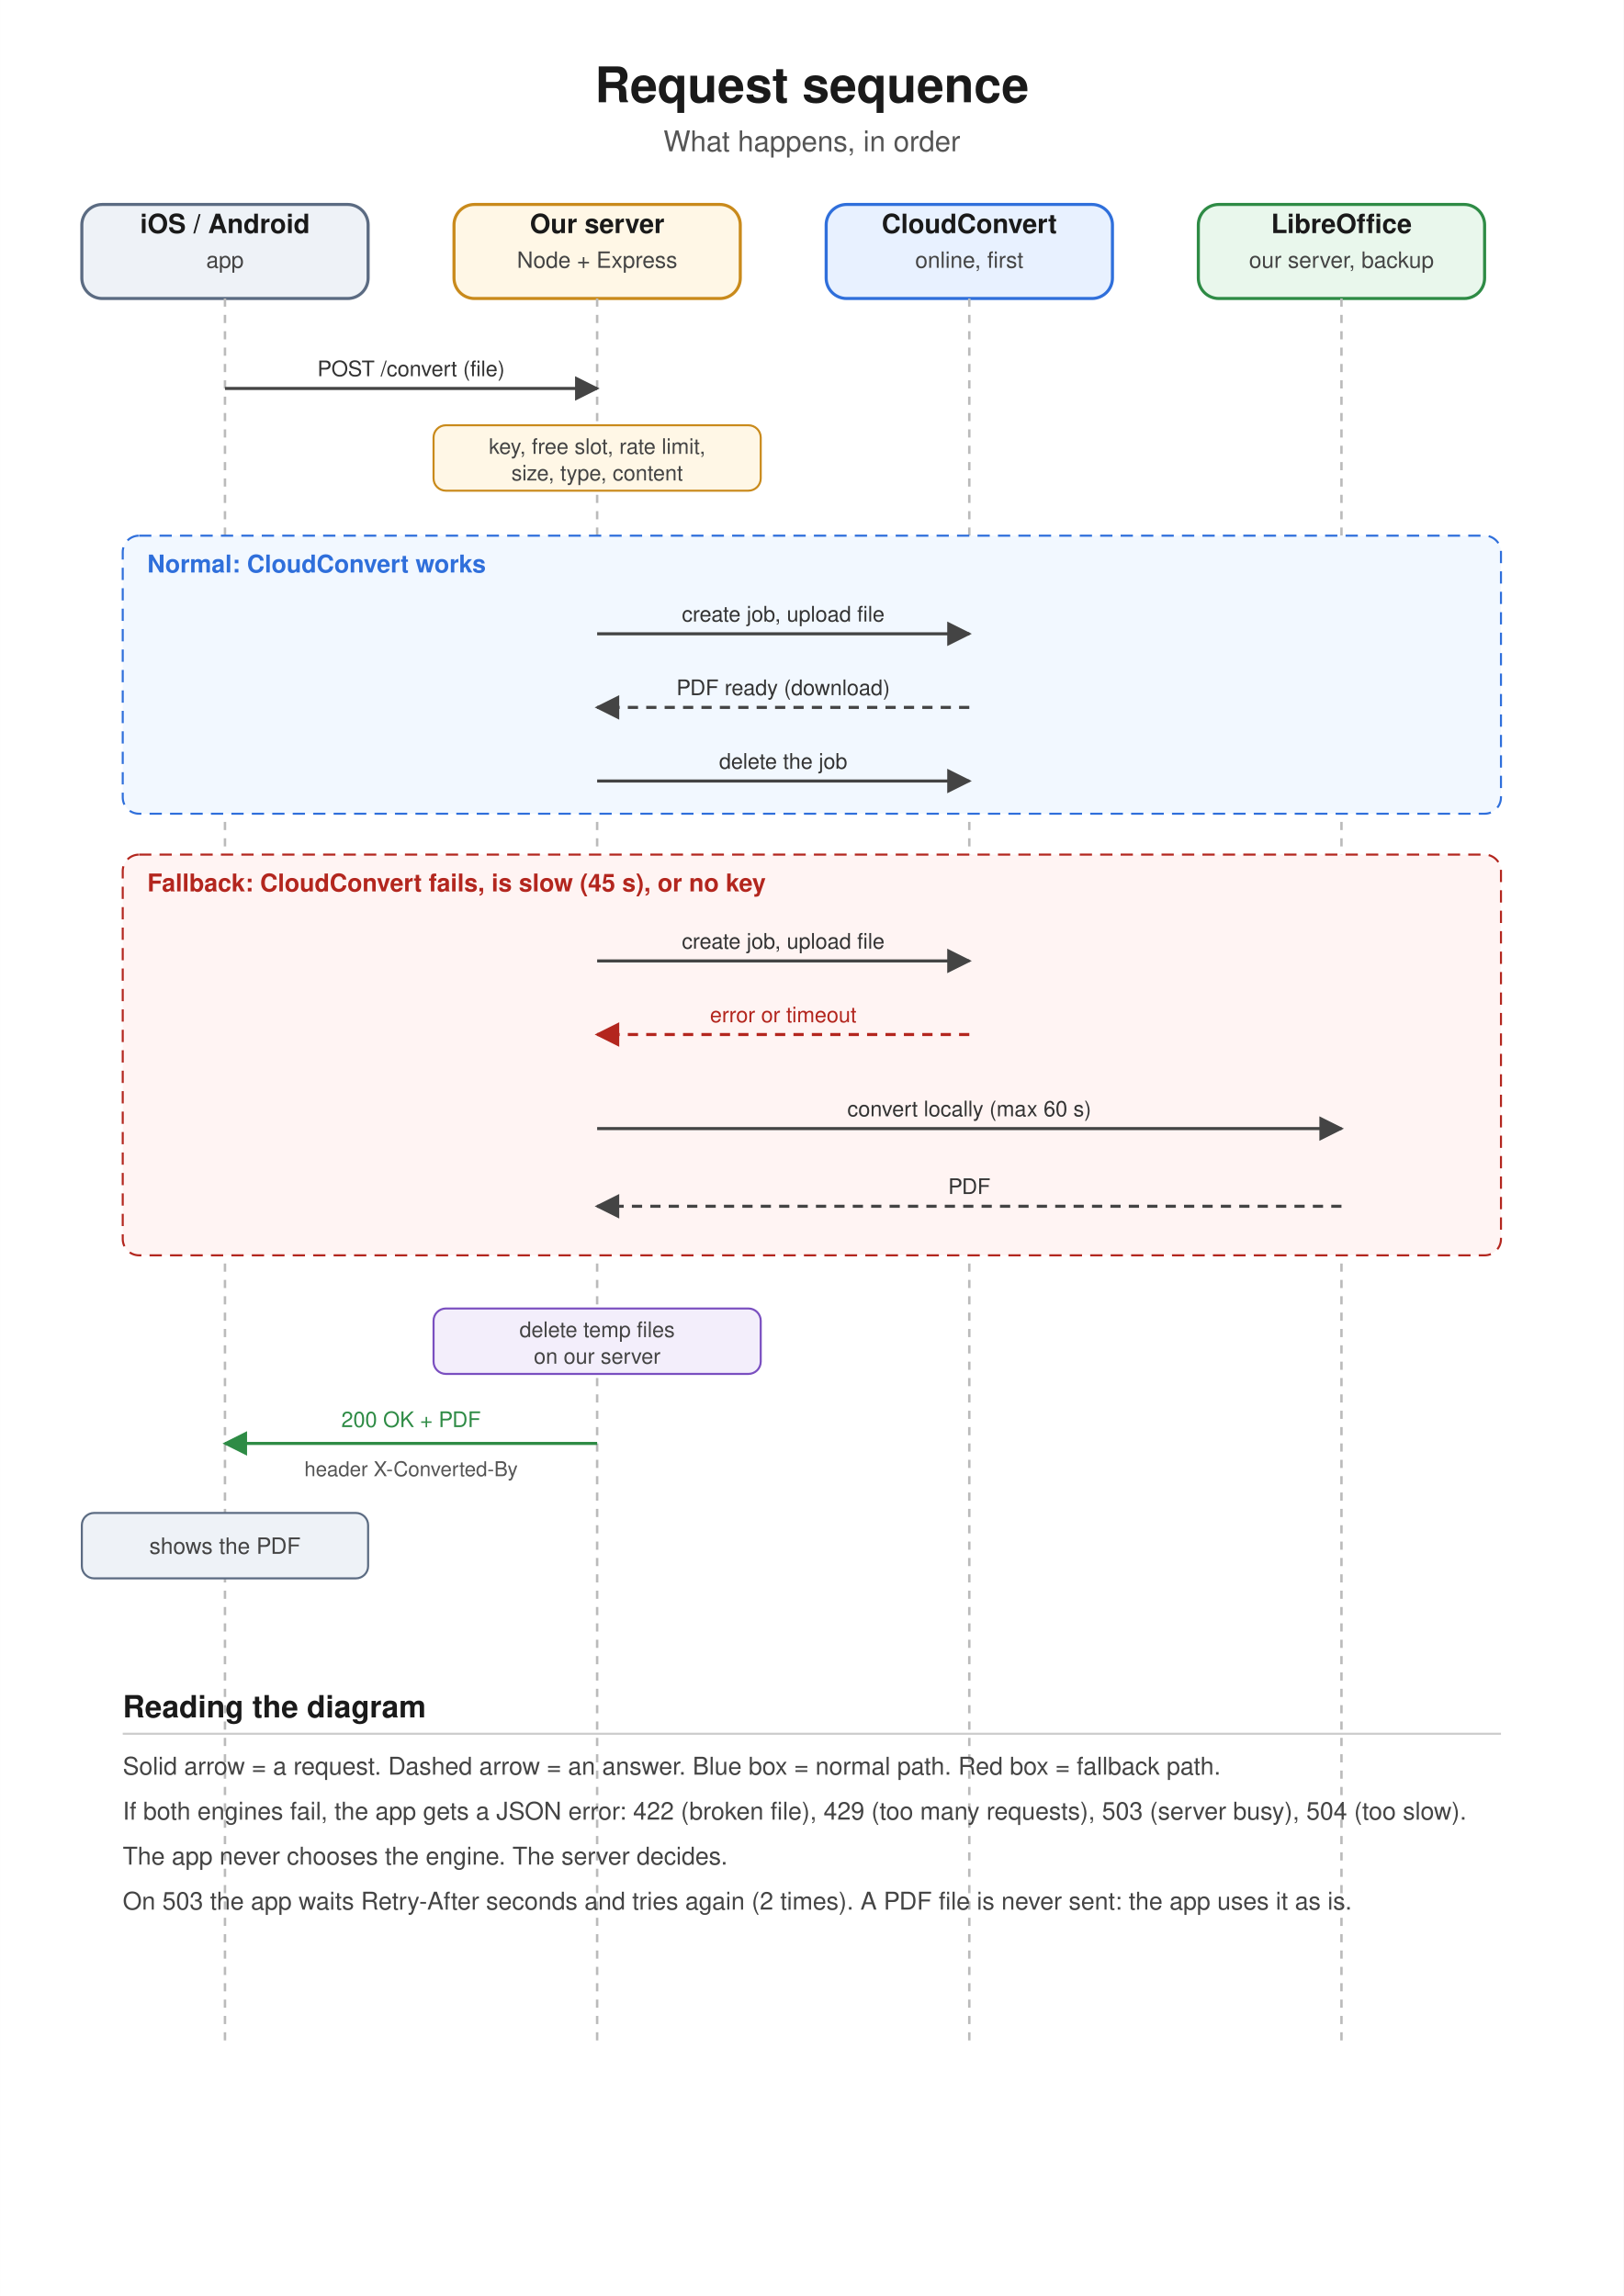
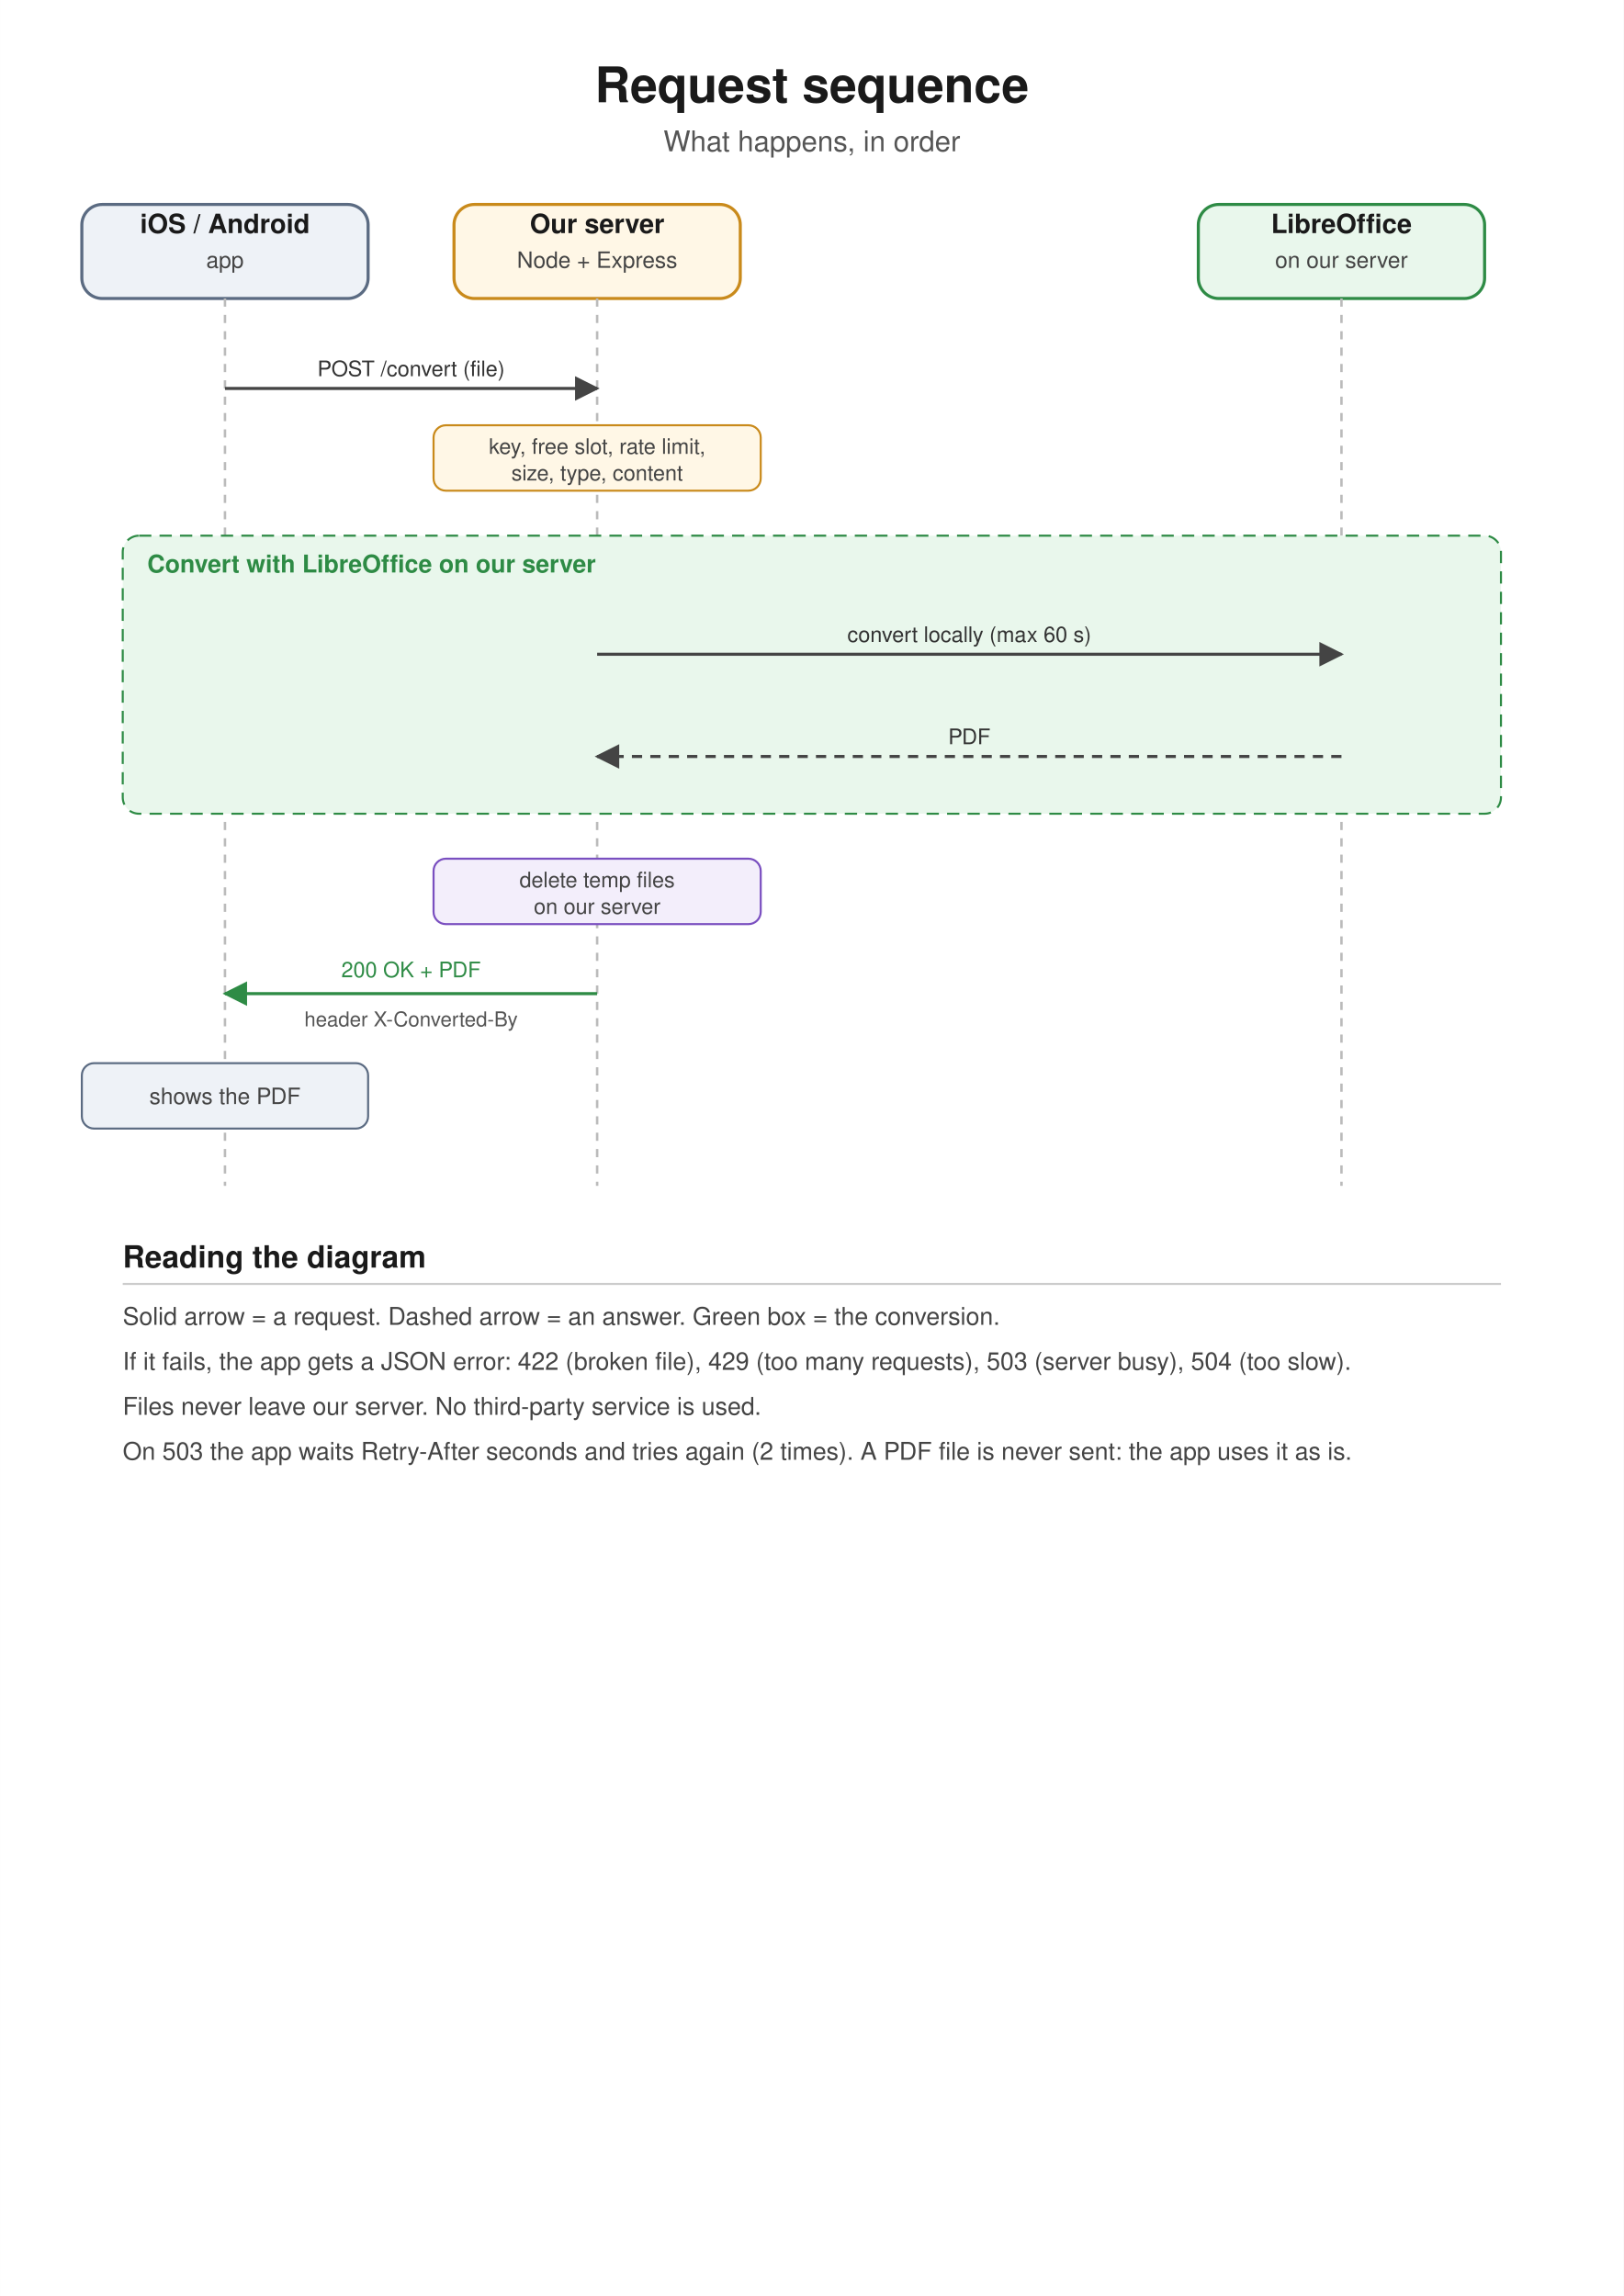
<svg xmlns="http://www.w3.org/2000/svg" width="210mm" height="297mm" viewBox="0 0 794 1123" font-family="Helvetica, Arial, sans-serif">
  <defs>
    <marker id="ar" viewBox="0 0 10 10" refX="9" refY="5" markerWidth="8" markerHeight="8" orient="auto">
      <path d="M0,0 L10,5 L0,10 z" fill="context-stroke" />
    </marker>
    <marker id="a1" viewBox="0 0 10 10" refX="9" refY="5" markerWidth="8" markerHeight="8" orient="auto">
      <path d="M0,0 L10,5 L0,10 z" fill="#444" />
    </marker>
    <marker id="a2" viewBox="0 0 10 10" refX="9" refY="5" markerWidth="8" markerHeight="8" orient="auto">
      <path d="M0,0 L10,5 L0,10 z" fill="#b3261e" />
    </marker>
    <marker id="a3" viewBox="0 0 10 10" refX="9" refY="5" markerWidth="8" markerHeight="8" orient="auto">
      <path d="M0,0 L10,5 L0,10 z" fill="#2e8b45" />
    </marker>
  </defs>
  <rect width="794" height="1123" fill="#fff" />
  <text x="397" y="50" text-anchor="middle" font-size="24" font-weight="bold" fill="#1a1a1a">Request sequence</text>
  <text x="397" y="74" text-anchor="middle" font-size="14" font-weight="normal" fill="#555">What happens, in order</text>
  <rect x="40" y="100" width="140" height="46" rx="10" fill="#eef2f7" stroke="#5b6b82" stroke-width="1.5" />
  <text x="110.0" y="114.0" text-anchor="middle" font-size="13" font-weight="bold" fill="#1a1a1a">iOS / Android</text>
  <text x="110.0" y="131.0" text-anchor="middle" font-size="11" font-weight="normal" fill="#444">app</text>
-   <line x1="110" y1="146" x2="110" y2="1000" stroke="#bbb" stroke-width="1.2" stroke-dasharray="4 4" />
+   <line x1="110" y1="146" x2="110" y2="580" stroke="#bbb" stroke-width="1.2" stroke-dasharray="4 4" />
  <rect x="222" y="100" width="140" height="46" rx="10" fill="#fff7e6" stroke="#c98a1b" stroke-width="1.5" />
  <text x="292.0" y="114.0" text-anchor="middle" font-size="13" font-weight="bold" fill="#1a1a1a">Our server</text>
  <text x="292.0" y="131.0" text-anchor="middle" font-size="11" font-weight="normal" fill="#444">Node + Express</text>
-   <line x1="292" y1="146" x2="292" y2="1000" stroke="#bbb" stroke-width="1.2" stroke-dasharray="4 4" />
-   <rect x="404" y="100" width="140" height="46" rx="10" fill="#e8f1ff" stroke="#2f6fdb" stroke-width="1.5" />
-   <text x="474.0" y="114.0" text-anchor="middle" font-size="13" font-weight="bold" fill="#1a1a1a">CloudConvert</text>
-   <text x="474.0" y="131.0" text-anchor="middle" font-size="11" font-weight="normal" fill="#444">online, first</text>
-   <line x1="474" y1="146" x2="474" y2="1000" stroke="#bbb" stroke-width="1.2" stroke-dasharray="4 4" />
+   <line x1="292" y1="146" x2="292" y2="580" stroke="#bbb" stroke-width="1.2" stroke-dasharray="4 4" />
  <rect x="586" y="100" width="140" height="46" rx="10" fill="#e9f7ec" stroke="#2e8b45" stroke-width="1.5" />
  <text x="656.0" y="114.0" text-anchor="middle" font-size="13" font-weight="bold" fill="#1a1a1a">LibreOffice</text>
-   <text x="656.0" y="131.0" text-anchor="middle" font-size="11" font-weight="normal" fill="#444">our server, backup</text>
-   <line x1="656" y1="146" x2="656" y2="1000" stroke="#bbb" stroke-width="1.2" stroke-dasharray="4 4" />
+   <text x="656.0" y="131.0" text-anchor="middle" font-size="11" font-weight="normal" fill="#444">on our server</text>
+   <line x1="656" y1="146" x2="656" y2="580" stroke="#bbb" stroke-width="1.2" stroke-dasharray="4 4" />
  <line x1="110" y1="190" x2="292" y2="190" stroke="#444" stroke-width="1.5" marker-end="url(#a1)" />
  <text x="201.0" y="184" text-anchor="middle" font-size="10.5" font-weight="normal" fill="#333">POST /convert (file)</text>
  <rect x="212" y="208" width="160" height="32" rx="6" fill="#fff7e6" stroke="#c98a1b" />
  <text x="292" y="222" text-anchor="middle" font-size="10.5" font-weight="normal" fill="#444">key, free slot, rate limit,</text>
  <text x="292" y="235" text-anchor="middle" font-size="10.5" font-weight="normal" fill="#444">size, type, content</text>
-   <rect x="60" y="262" width="674" height="136" rx="8" fill="#f2f8ff" stroke="#2f6fdb" stroke-dasharray="6 4" />
-   <text x="72" y="280" text-anchor="start" font-size="12" font-weight="bold" fill="#2f6fdb">Normal: CloudConvert works</text>
-   <line x1="292" y1="310" x2="474" y2="310" stroke="#444" stroke-width="1.5" marker-end="url(#a1)" />
-   <text x="383.0" y="304" text-anchor="middle" font-size="10.5" font-weight="normal" fill="#333">create job, upload file</text>
-   <line x1="474" y1="346" x2="292" y2="346" stroke="#444" stroke-width="1.5" stroke-dasharray="5 4" marker-end="url(#a1)" />
-   <text x="383.0" y="340" text-anchor="middle" font-size="10.5" font-weight="normal" fill="#333">PDF ready (download)</text>
-   <line x1="292" y1="382" x2="474" y2="382" stroke="#444" stroke-width="1.5" marker-end="url(#a1)" />
-   <text x="383.0" y="376" text-anchor="middle" font-size="10.5" font-weight="normal" fill="#333">delete the job</text>
-   <rect x="60" y="418" width="674" height="196" rx="8" fill="#fff4f3" stroke="#b3261e" stroke-dasharray="6 4" />
-   <text x="72" y="436" text-anchor="start" font-size="12" font-weight="bold" fill="#b3261e">Fallback: CloudConvert fails, is slow (45 s), or no key</text>
-   <line x1="292" y1="470" x2="474" y2="470" stroke="#444" stroke-width="1.5" marker-end="url(#a1)" />
-   <text x="383.0" y="464" text-anchor="middle" font-size="10.5" font-weight="normal" fill="#333">create job, upload file</text>
-   <line x1="474" y1="506" x2="292" y2="506" stroke="#b3261e" stroke-width="1.5" stroke-dasharray="5 4" marker-end="url(#a2)" />
-   <text x="383.0" y="500" text-anchor="middle" font-size="10.5" font-weight="normal" fill="#b3261e">error or timeout</text>
-   <line x1="292" y1="552" x2="656" y2="552" stroke="#444" stroke-width="1.5" marker-end="url(#a1)" />
-   <text x="474.0" y="546" text-anchor="middle" font-size="10.5" font-weight="normal" fill="#333">convert locally (max 60 s)</text>
-   <line x1="656" y1="590" x2="292" y2="590" stroke="#444" stroke-width="1.5" stroke-dasharray="5 4" marker-end="url(#a1)" />
-   <text x="474.0" y="584" text-anchor="middle" font-size="10.5" font-weight="normal" fill="#333">PDF</text>
-   <rect x="212" y="640" width="160" height="32" rx="6" fill="#f3eefb" stroke="#7a4fc0" />
-   <text x="292" y="654" text-anchor="middle" font-size="10.5" font-weight="normal" fill="#444">delete temp files</text>
-   <text x="292" y="667" text-anchor="middle" font-size="10.5" font-weight="normal" fill="#444">on our server</text>
-   <line x1="292" y1="706" x2="110" y2="706" stroke="#2e8b45" stroke-width="1.5" marker-end="url(#a3)" />
-   <text x="201" y="698" text-anchor="middle" font-size="10.5" font-weight="normal" fill="#2e8b45">200 OK + PDF</text>
-   <text x="201" y="722" text-anchor="middle" font-size="10" font-weight="normal" fill="#555">header X-Converted-By</text>
-   <rect x="40" y="740" width="140" height="32" rx="6" fill="#eef2f7" stroke="#5b6b82" />
-   <text x="110" y="760" text-anchor="middle" font-size="11" font-weight="normal" fill="#444">shows the PDF</text>
-   <text x="60" y="840" text-anchor="start" font-size="15" font-weight="bold" fill="#1a1a1a">Reading the diagram</text>
-   <line x1="60" y1="848" x2="734" y2="848" stroke="#ccc" />
-   <text x="60" y="868" text-anchor="start" font-size="12" font-weight="normal" fill="#444">Solid arrow = a request.  Dashed arrow = an answer.  Blue box = normal path.  Red box = fallback path.</text>
-   <text x="60" y="890" text-anchor="start" font-size="12" font-weight="normal" fill="#444">If both engines fail, the app gets a JSON error: 422 (broken file), 429 (too many requests), 503 (server busy), 504 (too slow).</text>
-   <text x="60" y="912" text-anchor="start" font-size="12" font-weight="normal" fill="#444">The app never chooses the engine. The server decides.</text>
-   <text x="60" y="934" text-anchor="start" font-size="12" font-weight="normal" fill="#444">On 503 the app waits Retry-After seconds and tries again (2 times). A PDF file is never sent: the app uses it as is.</text>
+   <rect x="60" y="262" width="674" height="136" rx="8" fill="#e9f7ec" stroke="#2e8b45" stroke-dasharray="6 4" />
+   <text x="72" y="280" text-anchor="start" font-size="12" font-weight="bold" fill="#2e8b45">Convert with LibreOffice on our server</text>
+   <line x1="292" y1="320" x2="656" y2="320" stroke="#444" stroke-width="1.5" marker-end="url(#a1)" />
+   <text x="474.0" y="314" text-anchor="middle" font-size="10.5" font-weight="normal" fill="#333">convert locally (max 60 s)</text>
+   <line x1="656" y1="370" x2="292" y2="370" stroke="#444" stroke-width="1.5" stroke-dasharray="5 4" marker-end="url(#a1)" />
+   <text x="474.0" y="364" text-anchor="middle" font-size="10.5" font-weight="normal" fill="#333">PDF</text>
+   <rect x="212" y="420" width="160" height="32" rx="6" fill="#f3eefb" stroke="#7a4fc0" />
+   <text x="292" y="434" text-anchor="middle" font-size="10.5" font-weight="normal" fill="#444">delete temp files</text>
+   <text x="292" y="447" text-anchor="middle" font-size="10.5" font-weight="normal" fill="#444">on our server</text>
+   <line x1="292" y1="486" x2="110" y2="486" stroke="#2e8b45" stroke-width="1.5" marker-end="url(#a3)" />
+   <text x="201" y="478" text-anchor="middle" font-size="10.5" font-weight="normal" fill="#2e8b45">200 OK + PDF</text>
+   <text x="201" y="502" text-anchor="middle" font-size="10" font-weight="normal" fill="#555">header X-Converted-By</text>
+   <rect x="40" y="520" width="140" height="32" rx="6" fill="#eef2f7" stroke="#5b6b82" />
+   <text x="110" y="540" text-anchor="middle" font-size="11" font-weight="normal" fill="#444">shows the PDF</text>
+   <text x="60" y="620" text-anchor="start" font-size="15" font-weight="bold" fill="#1a1a1a">Reading the diagram</text>
+   <line x1="60" y1="628" x2="734" y2="628" stroke="#ccc" />
+   <text x="60" y="648" text-anchor="start" font-size="12" font-weight="normal" fill="#444">Solid arrow = a request.  Dashed arrow = an answer.  Green box = the conversion.</text>
+   <text x="60" y="670" text-anchor="start" font-size="12" font-weight="normal" fill="#444">If it fails, the app gets a JSON error: 422 (broken file), 429 (too many requests), 503 (server busy), 504 (too slow).</text>
+   <text x="60" y="692" text-anchor="start" font-size="12" font-weight="normal" fill="#444">Files never leave our server. No third-party service is used.</text>
+   <text x="60" y="714" text-anchor="start" font-size="12" font-weight="normal" fill="#444">On 503 the app waits Retry-After seconds and tries again (2 times). A PDF file is never sent: the app uses it as is.</text>
</svg>
